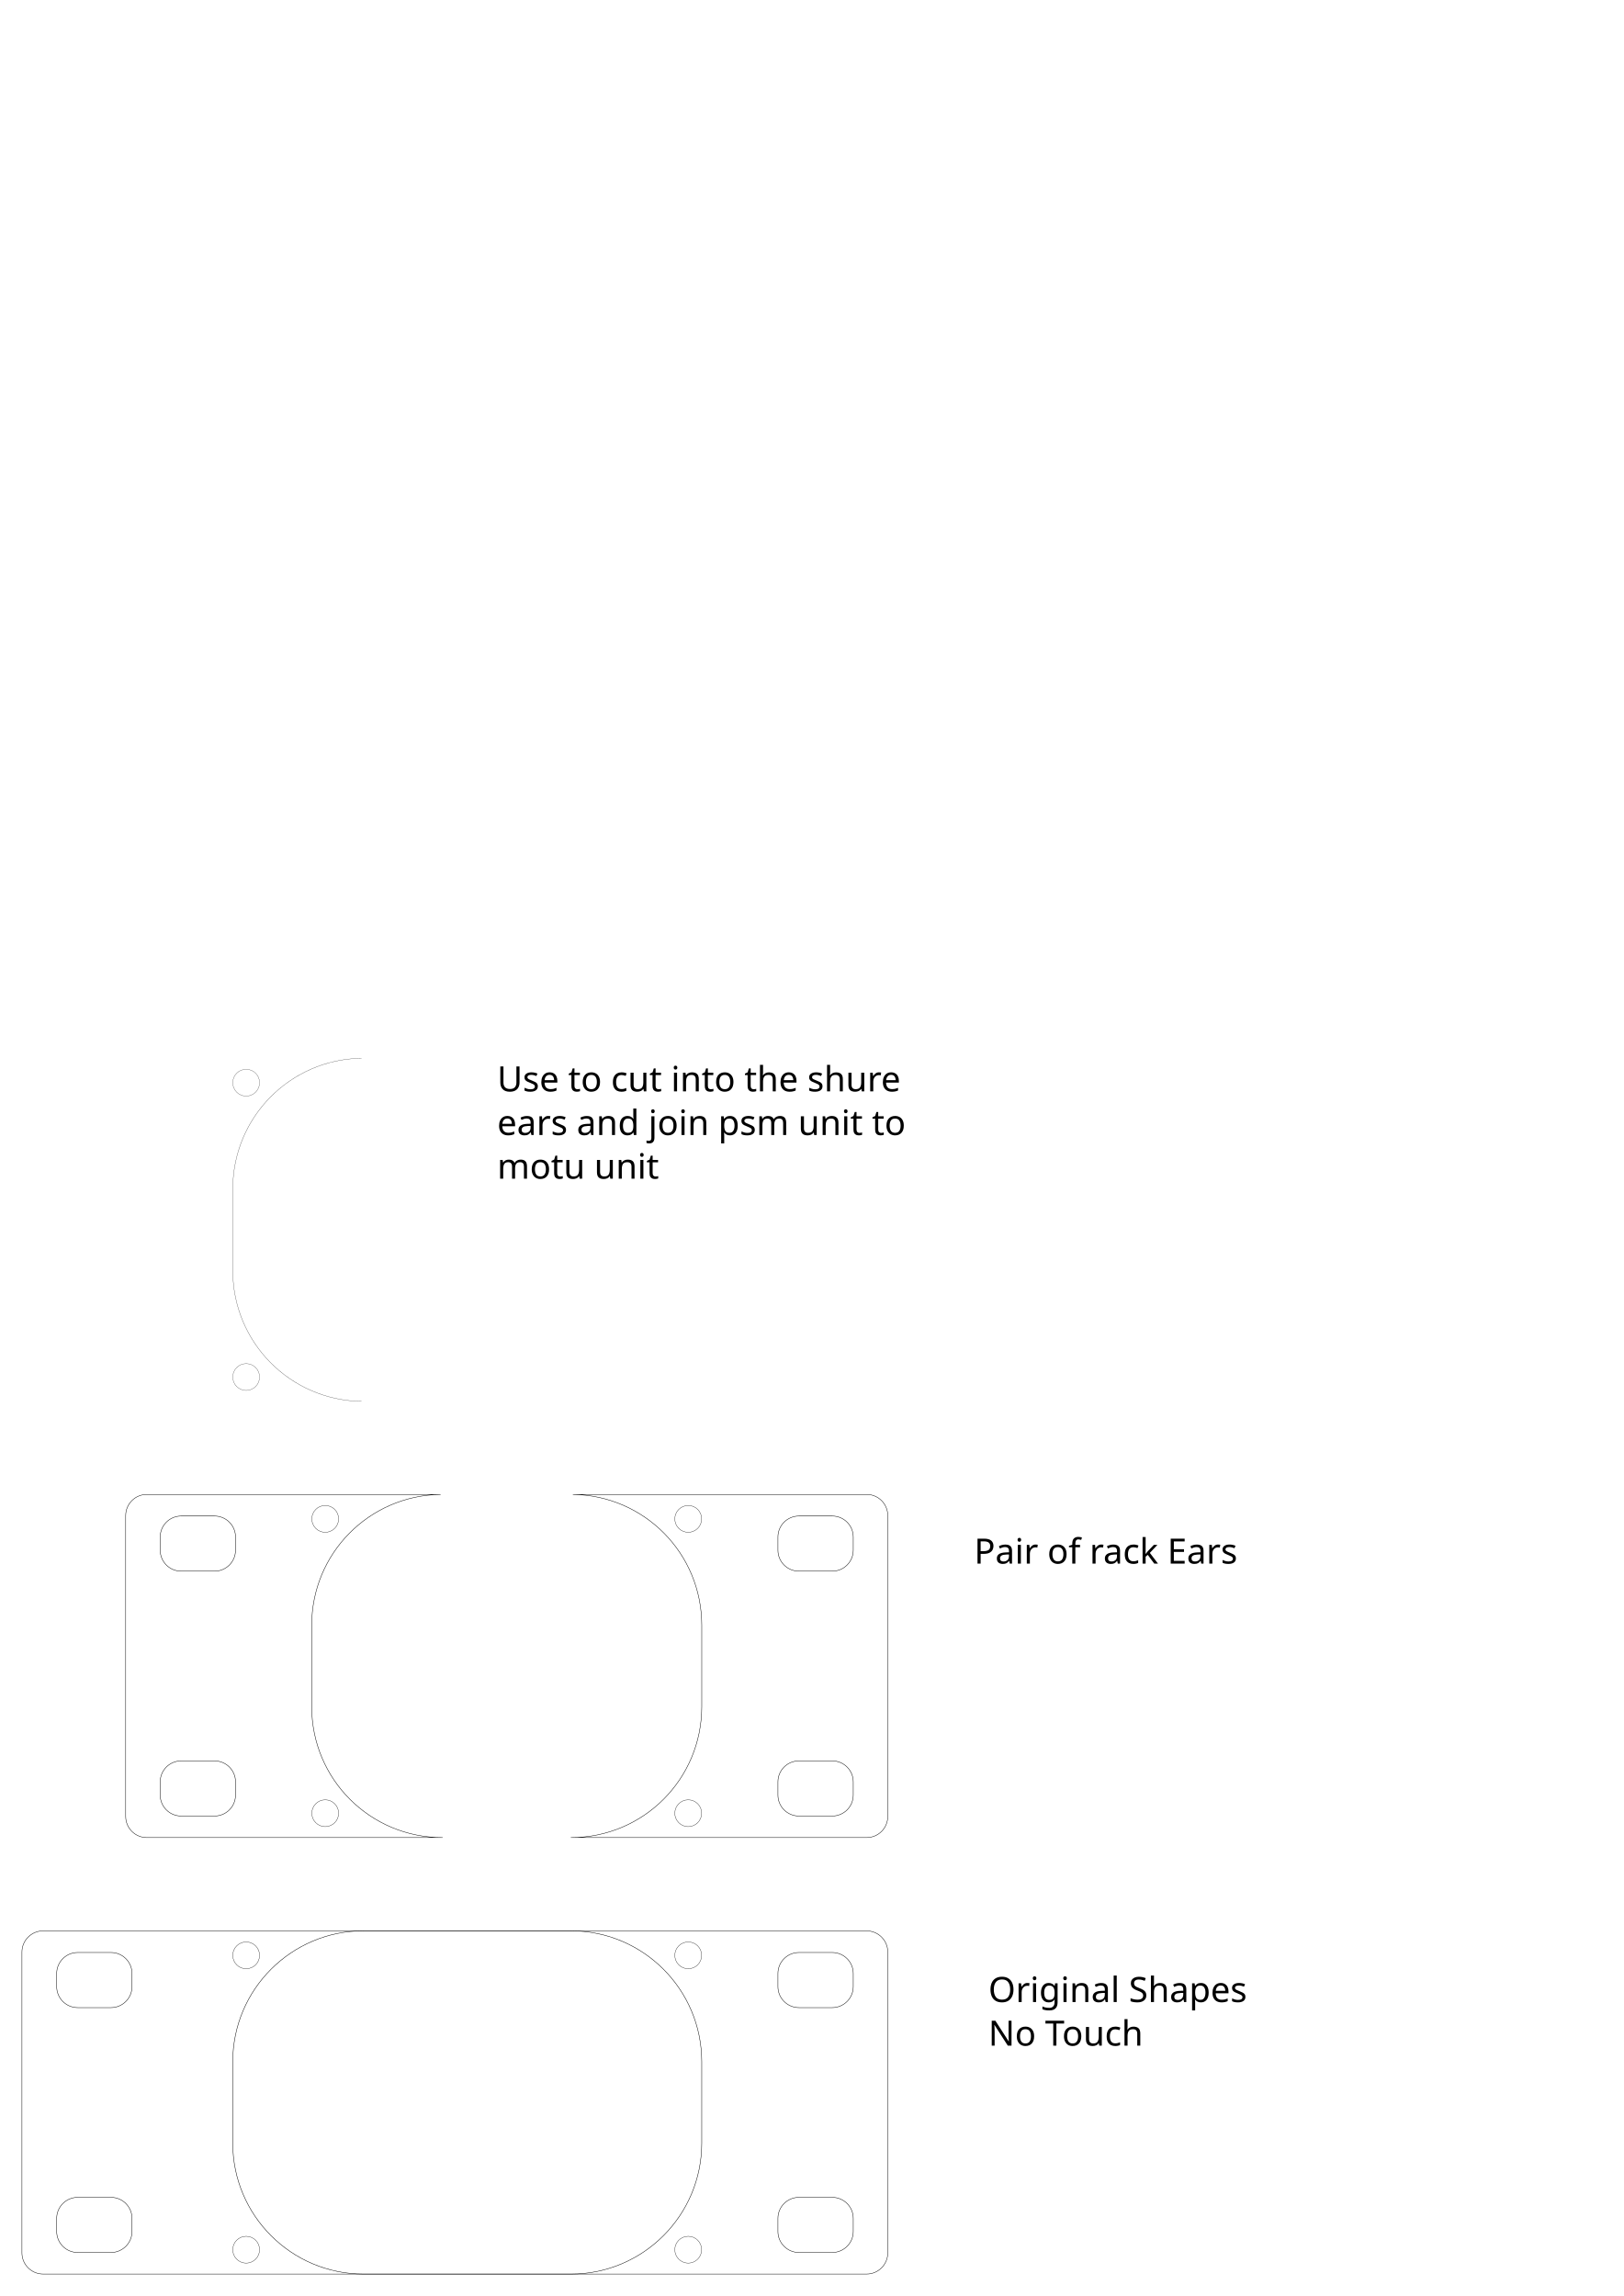
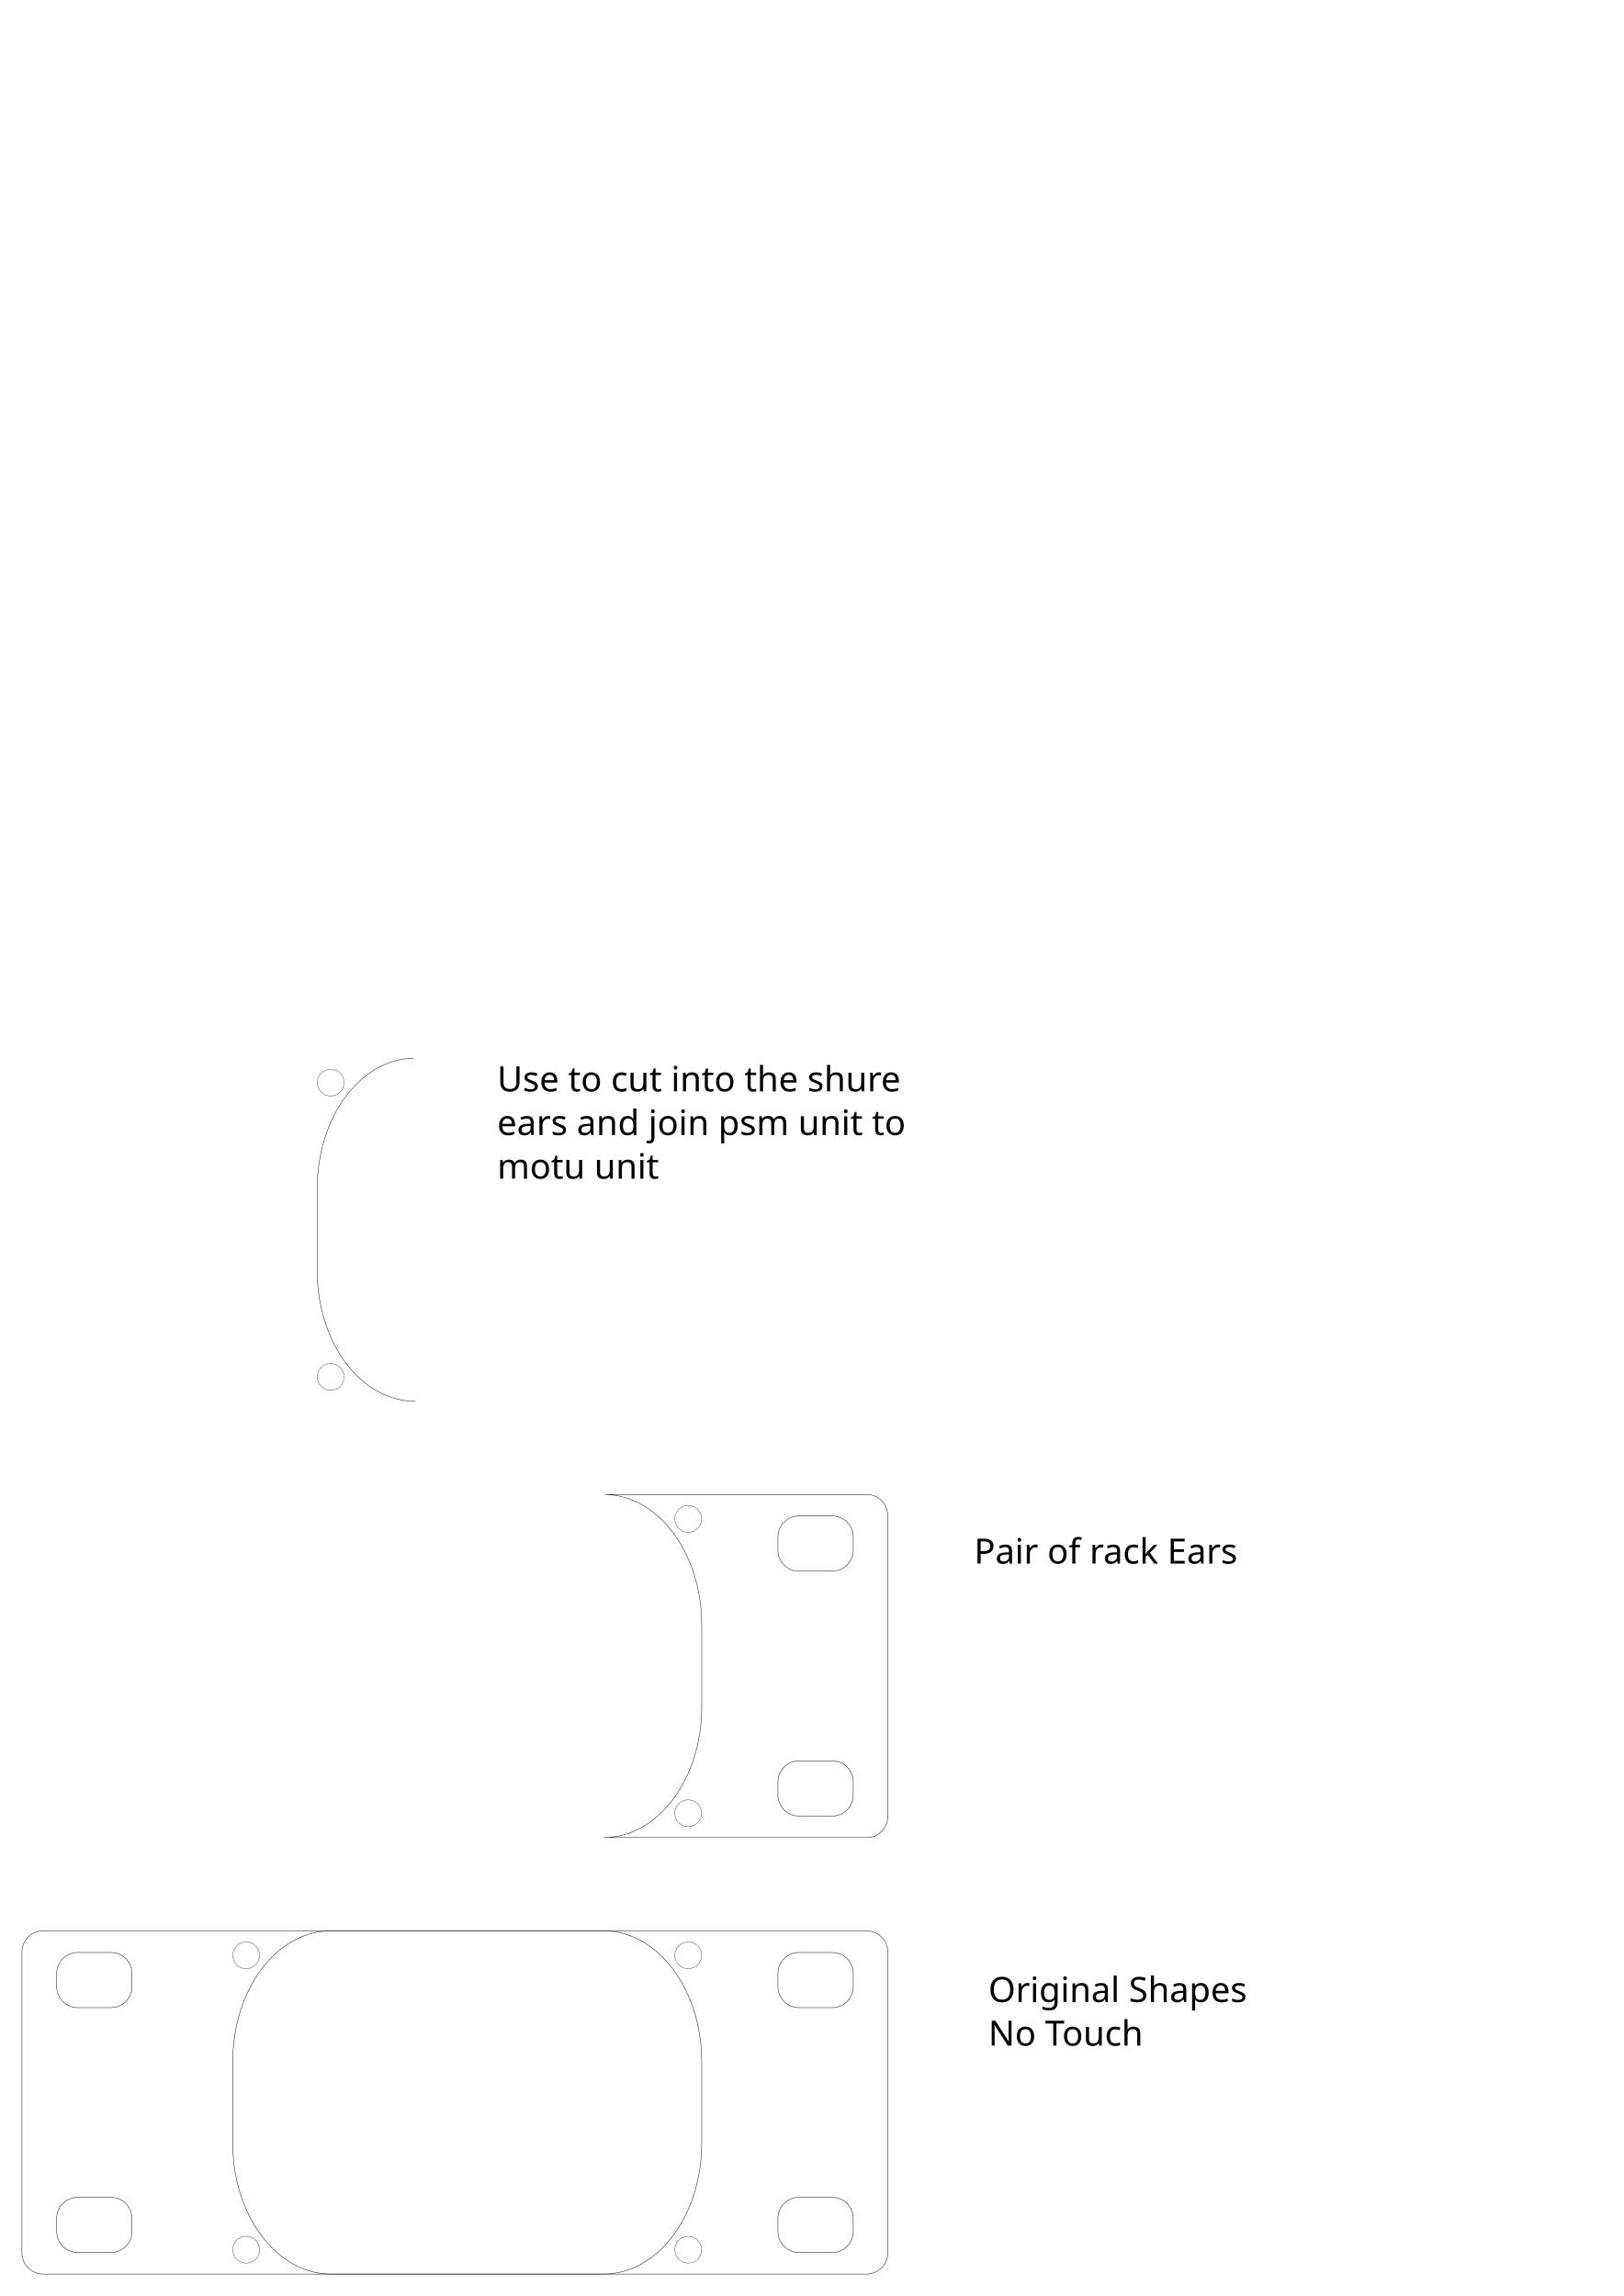
<svg xmlns="http://www.w3.org/2000/svg" width="744.094" height="1052.362" id="svg2" version="1.1">
  <style id="style4196"> /*  */
    .cut { fill: none; stroke: #000000; stroke-width: 0.2px; }
    .engrave { fill: #000000; stroke: none; }
    .find { fill: none; stroke: #FF0000; stroke-width: 0.2px; }
    /*  */
  </style>
  <defs id="defs4" />
-   <path style="fill:none;stroke:#000000;stroke-width:0.1;stroke-linecap:butt;stroke-linejoin:miter;stroke-miterlimit:4;stroke-dasharray:none;stroke-opacity:1" d="M 165.644,642.315 C 132.886,641.765 106.675,615.24 106.675,582.346 L 106.675,545.002 106.675,545.002 C 106.675,512.108 132.886,485.583 165.644,485.033" id="path3887" />
  <text xml:space="preserve" style="font-style:normal;font-variant:normal;font-weight:normal;font-stretch:normal;font-size:16px;line-height:125%;font-family:Garuda;-inkscape-font-specification:Garuda;text-align:start;letter-spacing:0px;word-spacing:0px;writing-mode:lr-tb;text-anchor:start;fill:#000000;fill-opacity:1;stroke:none" x="452.939" y="917.627" id="text3776">
    <tspan id="tspan3778" x="452.939" y="917.627">Original Shapes</tspan>
    <tspan x="452.939" y="937.627" id="tspan3780">No Touch</tspan>
  </text>
  <text xml:space="preserve" style="font-style:normal;font-variant:normal;font-weight:normal;font-stretch:normal;font-size:16px;line-height:125%;font-family:Garuda;-inkscape-font-specification:Garuda;text-align:start;letter-spacing:0px;word-spacing:0px;writing-mode:lr-tb;text-anchor:start;fill:#000000;fill-opacity:1;stroke:none" x="446.416" y="716.667" id="text3863">
    <tspan id="tspan3865" x="446.416" y="716.667">Pair of rack Ears</tspan>
  </text>
  <text xml:space="preserve" style="font-style:normal;font-variant:normal;font-weight:normal;font-stretch:normal;font-size:16px;line-height:125%;font-family:Garuda;-inkscape-font-specification:Garuda;text-align:start;letter-spacing:0px;word-spacing:0px;writing-mode:lr-tb;text-anchor:start;fill:#000000;fill-opacity:1;stroke:none" x="227.845" y="500.238" id="text3891">
    <tspan id="tspan3893" x="227.845" y="500.238">Use to cut into the shure</tspan>
    <tspan x="227.845" y="520.238" id="tspan3895">ears and join psm unit to</tspan>
    <tspan x="227.845" y="540.238" id="tspan3897">motu unit</tspan>
  </text>
-   <path id="path3875" d="M 118.951,496.247 C 118.951,499.639 116.2,502.389 112.808,502.389 109.415,502.389 106.665,499.639 106.665,496.247 106.665,492.854 109.415,490.104 112.808,490.104 116.2,490.104 118.951,492.854 118.951,496.247 Z" style="fill:none;stroke:#000000;stroke-width:0.1;stroke-miterlimit:4;stroke-dasharray:none;stroke-dashoffset:0;stroke-opacity:1" />
-   <path id="path3873" d="M 118.951,631.157 C 118.951,634.549 116.2,637.299 112.808,637.299 109.415,637.299 106.665,634.549 106.665,631.157 106.665,627.764 109.415,625.014 112.808,625.014 116.2,625.014 118.951,627.764 118.951,631.157 Z" style="fill:none;stroke:#000000;stroke-width:0.1;stroke-miterlimit:4;stroke-dasharray:none;stroke-dashoffset:0;stroke-opacity:1" />
-   <g id="g4291">
-     <circle transform="matrix(0.7154174,0,0,0.7154174,131.5975,388.2857)" id="path3757" class="cut" cx="-26.264" cy="898.566" r="8.586" d="m -17.678,898.566 c 0,4.742 -3.844,8.586 -8.586,8.586 -4.742,0 -8.586,-3.844 -8.586,-8.586 0,-4.742 3.844,-8.586 8.586,-8.586 4.742,0 8.586,3.844 8.586,8.586 z" style="fill:none;stroke:#000000;stroke-width:0.2px" />
-     <circle class="cut" transform="matrix(0.7154174,0,0,0.7154174,131.5975,253.3757)" cx="-26.264" cy="898.566" r="8.586" id="circle4226" d="m -17.678,898.566 c 0,4.742 -3.844,8.586 -8.586,8.586 -4.742,0 -8.586,-3.844 -8.586,-8.586 0,-4.742 3.844,-8.586 8.586,-8.586 4.742,0 8.586,3.844 8.586,8.586 z" style="fill:none;stroke:#000000;stroke-width:0.2px" />
-     <circle class="cut" id="path3762" transform="matrix(0.7154174,0,0,0.7154174,334.1875,388.2857)" cx="-26.264" cy="898.566" r="8.586" d="m -17.678,898.566 c 0,4.742 -3.844,8.586 -8.586,8.586 -4.742,0 -8.586,-3.844 -8.586,-8.586 0,-4.742 3.844,-8.586 8.586,-8.586 4.742,0 8.586,3.844 8.586,8.586 z" style="fill:none;stroke:#000000;stroke-width:0.2px" />
-     <circle transform="matrix(0.7154174,0,0,0.7154174,334.1875,253.3757)" id="path3764" class="cut" cx="-26.264" cy="898.566" r="8.586" d="m -17.678,898.566 c 0,4.742 -3.844,8.586 -8.586,8.586 -4.742,0 -8.586,-3.844 -8.586,-8.586 0,-4.742 3.844,-8.586 8.586,-8.586 4.742,0 8.586,3.844 8.586,8.586 z" style="fill:none;stroke:#000000;stroke-width:0.2px" />
-     <rect y="1007.147" x="25.973" height="25.272" width="34.524" id="rect3768" class="cut" rx="9.638" ry="9.638" style="fill:none;stroke:#000000;stroke-width:0.2px" />
-     <rect ry="9.638" rx="9.638" class="cut" id="rect3770" width="34.524" height="25.272" x="25.973" y="894.917" style="fill:none;stroke:#000000;stroke-width:0.2px" />
-     <rect ry="9.638" rx="9.638" class="cut" id="rect3772" width="34.524" height="25.272" x="356.5" y="1007.147" style="fill:none;stroke:#000000;stroke-width:0.2px" />
-     <rect y="894.917" x="356.5" height="25.272" width="34.524" id="rect3774" class="cut" rx="9.638" ry="9.638" style="fill:none;stroke:#000000;stroke-width:0.2px" />
-     <rect rx="9.724" y="885.007" x="10.053" height="157.296" width="396.793" id="rect2985" class="cut" style="fill:none;stroke:#000000;stroke-width:0.197px" />
-     <rect ry="60" rx="60" class="cut" id="rect3755" width="214.92" height="157.32" x="106.665" y="884.992" style="fill:none;stroke:#000000;stroke-width:0.2px" />
-   </g>
-   <path transform="matrix(0.7154174,0,0,0.7154174,334.1875,188.2357)" style="fill:none;stroke:#000000;stroke-width:0.2px" d="m -17.678,898.566 c 0,4.742 -3.844,8.586 -8.586,8.586 -4.742,0 -8.586,-3.844 -8.586,-8.586 0,-4.742 3.844,-8.586 8.586,-8.586 4.742,0 8.586,3.844 8.586,8.586 z" id="circle4250" />
-   <path transform="matrix(0.7154174,0,0,0.7154174,334.1875,53.3257)" style="fill:none;stroke:#000000;stroke-width:0.2px" d="m -17.678,898.566 c 0,4.742 -3.844,8.586 -8.586,8.586 -4.742,0 -8.586,-3.844 -8.586,-8.586 0,-4.742 3.844,-8.586 8.586,-8.586 4.742,0 8.586,3.844 8.586,8.586 z" id="circle4252" />
-   <path style="fill:none;stroke:#000000;stroke-width:0.2px" d="m 366.138,807.097 15.248,0 c 5.34,0 9.638,4.299 9.638,9.638 l 0,5.995 c 0,5.34 -4.299,9.638 -9.638,9.638 l -15.248,0 c -5.34,0 -9.638,-4.299 -9.638,-9.638 l 0,-5.995 c 0,-5.34 4.299,-9.638 9.638,-9.638 z" id="rect4258" />
-   <path style="fill:none;stroke:#000000;stroke-width:0.2px" d="m 366.138,694.867 15.248,0 c 5.34,0 9.638,4.299 9.638,9.638 l 0,5.995 c 0,5.34 -4.299,9.638 -9.638,9.638 l -15.248,0 c -5.34,0 -9.638,-4.299 -9.638,-9.638 l 0,-5.995 c 0,-5.34 4.299,-9.638 9.638,-9.638 z" id="rect4260" />
-   <path style="fill:none;stroke:#000000;stroke-width:0.197px" d="m 262.625,684.969 c 32.758,0.55 58.969,27.075 58.969,59.969 l 0,37.312 c 0,33.24 -26.76,60 -60,60 l 135.531,0 c 5.387,0 9.719,-4.332 9.719,-9.719 l 0,-137.844 c 0,-5.387 -4.332,-9.719 -9.719,-9.719 l -134.5,0 z" id="rect4262" />
-   <path id="path4281" d="m 142.897,831.086 c 0,3.393 2.75,6.143 6.143,6.143 3.393,0 6.143,-2.75 6.143,-6.143 0,-3.393 -2.75,-6.143 -6.143,-6.143 -3.393,0 -6.143,2.75 -6.143,6.143 z" style="fill:none;stroke:#000000;stroke-width:0.143px" />
-   <path id="path4283" d="m 142.897,696.176 c 0,3.393 2.75,6.143 6.143,6.143 3.393,0 6.143,-2.75 6.143,-6.143 0,-3.393 -2.75,-6.143 -6.143,-6.143 -3.393,0 -6.143,2.75 -6.143,6.143 z" style="fill:none;stroke:#000000;stroke-width:0.143px" />
-   <path id="path4285" d="m 98.299,807.097 -15.248,0 c -5.34,0 -9.638,4.299 -9.638,9.638 l 0,5.995 c 0,5.34 4.299,9.638 9.638,9.638 l 15.248,0 c 5.34,0 9.638,-4.299 9.638,-9.638 l 0,-5.995 c 0,-5.34 -4.299,-9.638 -9.638,-9.638 z" style="fill:none;stroke:#000000;stroke-width:0.2px" />
-   <path id="path4287" d="m 98.299,694.867 -15.248,0 c -5.34,0 -9.638,4.299 -9.638,9.638 l 0,5.995 c 0,5.34 4.299,9.638 9.638,9.638 l 15.248,0 c 5.34,0 9.638,-4.299 9.638,-9.638 l 0,-5.995 c 0,-5.34 -4.299,-9.638 -9.638,-9.638 z" style="fill:none;stroke:#000000;stroke-width:0.2px" />
-   <path id="path4289" d="m 201.812,684.969 c -32.758,0.55 -58.969,27.075 -58.969,59.969 l 0,37.312 c 0,33.24 26.76,60 60,60 l -135.531,0 c -5.387,0 -9.719,-4.332 -9.719,-9.719 l 0,-137.844 c 0,-5.387 4.332,-9.719 9.719,-9.719 l 134.5,0 z" style="fill:none;stroke:#000000;stroke-width:0.197px" />
+   <circle style="fill:none;stroke:#000000;stroke-width:0.2px" d="m -17.678,898.566 c 0,4.742 -3.844,8.586 -8.586,8.586 -4.742,0 -8.586,-3.844 -8.586,-8.586 0,-4.742 3.844,-8.586 8.586,-8.586 4.742,0 8.586,3.844 8.586,8.586 z" r="8.586" cy="898.566" cx="-26.264" class="cut" id="path3757" transform="matrix(0.7154174,0,0,0.7154174,131.5975,388.2857)" />
+   <circle style="fill:none;stroke:#000000;stroke-width:0.2px" d="m -17.678,898.566 c 0,4.742 -3.844,8.586 -8.586,8.586 -4.742,0 -8.586,-3.844 -8.586,-8.586 0,-4.742 3.844,-8.586 8.586,-8.586 4.742,0 8.586,3.844 8.586,8.586 z" id="circle4226" r="8.586" cy="898.566" cx="-26.264" transform="matrix(0.7154174,0,0,0.7154174,131.5975,253.3757)" class="cut" />
+   <circle style="fill:none;stroke:#000000;stroke-width:0.2px" d="m -17.678,898.566 c 0,4.742 -3.844,8.586 -8.586,8.586 -4.742,0 -8.586,-3.844 -8.586,-8.586 0,-4.742 3.844,-8.586 8.586,-8.586 4.742,0 8.586,3.844 8.586,8.586 z" r="8.586" cy="898.566" cx="-26.264" transform="matrix(0.7154174,0,0,0.7154174,334.1875,388.2857)" id="path3762" class="cut" />
+   <circle style="fill:none;stroke:#000000;stroke-width:0.2px" d="m -17.678,898.566 c 0,4.742 -3.844,8.586 -8.586,8.586 -4.742,0 -8.586,-3.844 -8.586,-8.586 0,-4.742 3.844,-8.586 8.586,-8.586 4.742,0 8.586,3.844 8.586,8.586 z" r="8.586" cy="898.566" cx="-26.264" class="cut" id="path3764" transform="matrix(0.7154174,0,0,0.7154174,334.1875,253.3757)" />
+   <rect style="fill:none;stroke:#000000;stroke-width:0.2px" ry="9.638" rx="9.638" class="cut" id="rect3768" width="34.524" height="25.272" x="25.973" y="1007.147" />
+   <rect style="fill:none;stroke:#000000;stroke-width:0.2px" y="894.917" x="25.973" height="25.272" width="34.524" id="rect3770" class="cut" rx="9.638" ry="9.638" />
+   <rect style="fill:none;stroke:#000000;stroke-width:0.2px" y="1007.147" x="356.5" height="25.272" width="34.524" id="rect3772" class="cut" rx="9.638" ry="9.638" />
+   <rect style="fill:none;stroke:#000000;stroke-width:0.2px" ry="9.638" rx="9.638" class="cut" id="rect3774" width="34.524" height="25.272" x="356.5" y="894.917" />
+   <rect style="fill:none;stroke:#000000;stroke-width:0.197px" class="cut" id="rect2985" width="396.793" height="157.296" x="10.053" y="885.007" rx="9.724" />
+   <rect style="fill:none;stroke:#000000;stroke-width:0.2px" y="884.992" x="106.665" height="157.32" width="214.92" id="rect3755" class="cut" rx="45" ry="60" />
+   <path transform="matrix(0.7154174,0,0,0.7154174,334.1875,188.2357)" style="fill:none;stroke:#000000;stroke-width:0.2px" d="m -17.678,898.566 c 0,4.742 -3.844,8.586 -8.586,8.586 -4.742,0 -8.586,-3.844 -8.586,-8.586 0,-4.742 3.844,-8.586 8.586,-8.586 4.742,0 8.586,3.844 8.586,8.586 z" id="circle3135" />
+   <path transform="matrix(0.7154174,0,0,0.7154174,334.1875,53.3257)" style="fill:none;stroke:#000000;stroke-width:0.2px" d="m -17.678,898.566 c 0,4.742 -3.844,8.586 -8.586,8.586 -4.742,0 -8.586,-3.844 -8.586,-8.586 0,-4.742 3.844,-8.586 8.586,-8.586 4.742,0 8.586,3.844 8.586,8.586 z" id="circle3137" />
+   <path style="fill:none;stroke:#000000;stroke-width:0.2px" d="m 366.138,807.097 15.248,0 c 5.34,0 9.638,4.299 9.638,9.638 l 0,5.995 c 0,5.34 -4.299,9.638 -9.638,9.638 l -15.248,0 c -5.34,0 -9.638,-4.299 -9.638,-9.638 l 0,-5.995 c 0,-5.34 4.299,-9.638 9.638,-9.638 z" id="rect3143" />
+   <path style="fill:none;stroke:#000000;stroke-width:0.2px" d="m 366.138,694.867 15.248,0 c 5.34,0 9.638,4.299 9.638,9.638 l 0,5.995 c 0,5.34 -4.299,9.638 -9.638,9.638 l -15.248,0 c -5.34,0 -9.638,-4.299 -9.638,-9.638 l 0,-5.995 c 0,-5.34 4.299,-9.638 9.638,-9.638 z" id="rect3145" />
+   <path style="fill:none;stroke:#000000;stroke-width:0.197px" d="m 277.375,684.969 c 24.564,0.557 44.219,27.08 44.219,59.969 l 0,37.312 c 0,33.24 -20.07,60 -45,60 l 120.531,0 c 5.387,0 9.719,-4.332 9.719,-9.719 l 0,-137.844 c 0,-5.387 -4.332,-9.719 -9.719,-9.719 l -119.75,0 z" id="rect3147" />
+   <path id="path3166" d="m 145.402,631.099 c 0,3.393 2.75,6.143 6.143,6.143 3.393,0 6.143,-2.75 6.143,-6.143 0,-3.393 -2.75,-6.143 -6.143,-6.143 -3.393,0 -6.143,2.75 -6.143,6.143 z" style="fill:none;stroke:#000000;stroke-width:0.143px" />
+   <path id="path3168" d="m 145.402,496.189 c 0,3.393 2.75,6.143 6.143,6.143 3.393,0 6.143,-2.75 6.143,-6.143 0,-3.393 -2.75,-6.143 -6.143,-6.143 -3.393,0 -6.143,2.75 -6.143,6.143 z" style="fill:none;stroke:#000000;stroke-width:0.143px" />
+   <path style="fill:none;stroke:#000000;stroke-width:0.197px" d="m 189.567,484.982 c -24.564,0.557 -44.219,27.08 -44.219,59.969 l 0,37.312 c 0,33.24 20.07,60 45,60" id="path3178" />
</svg>
